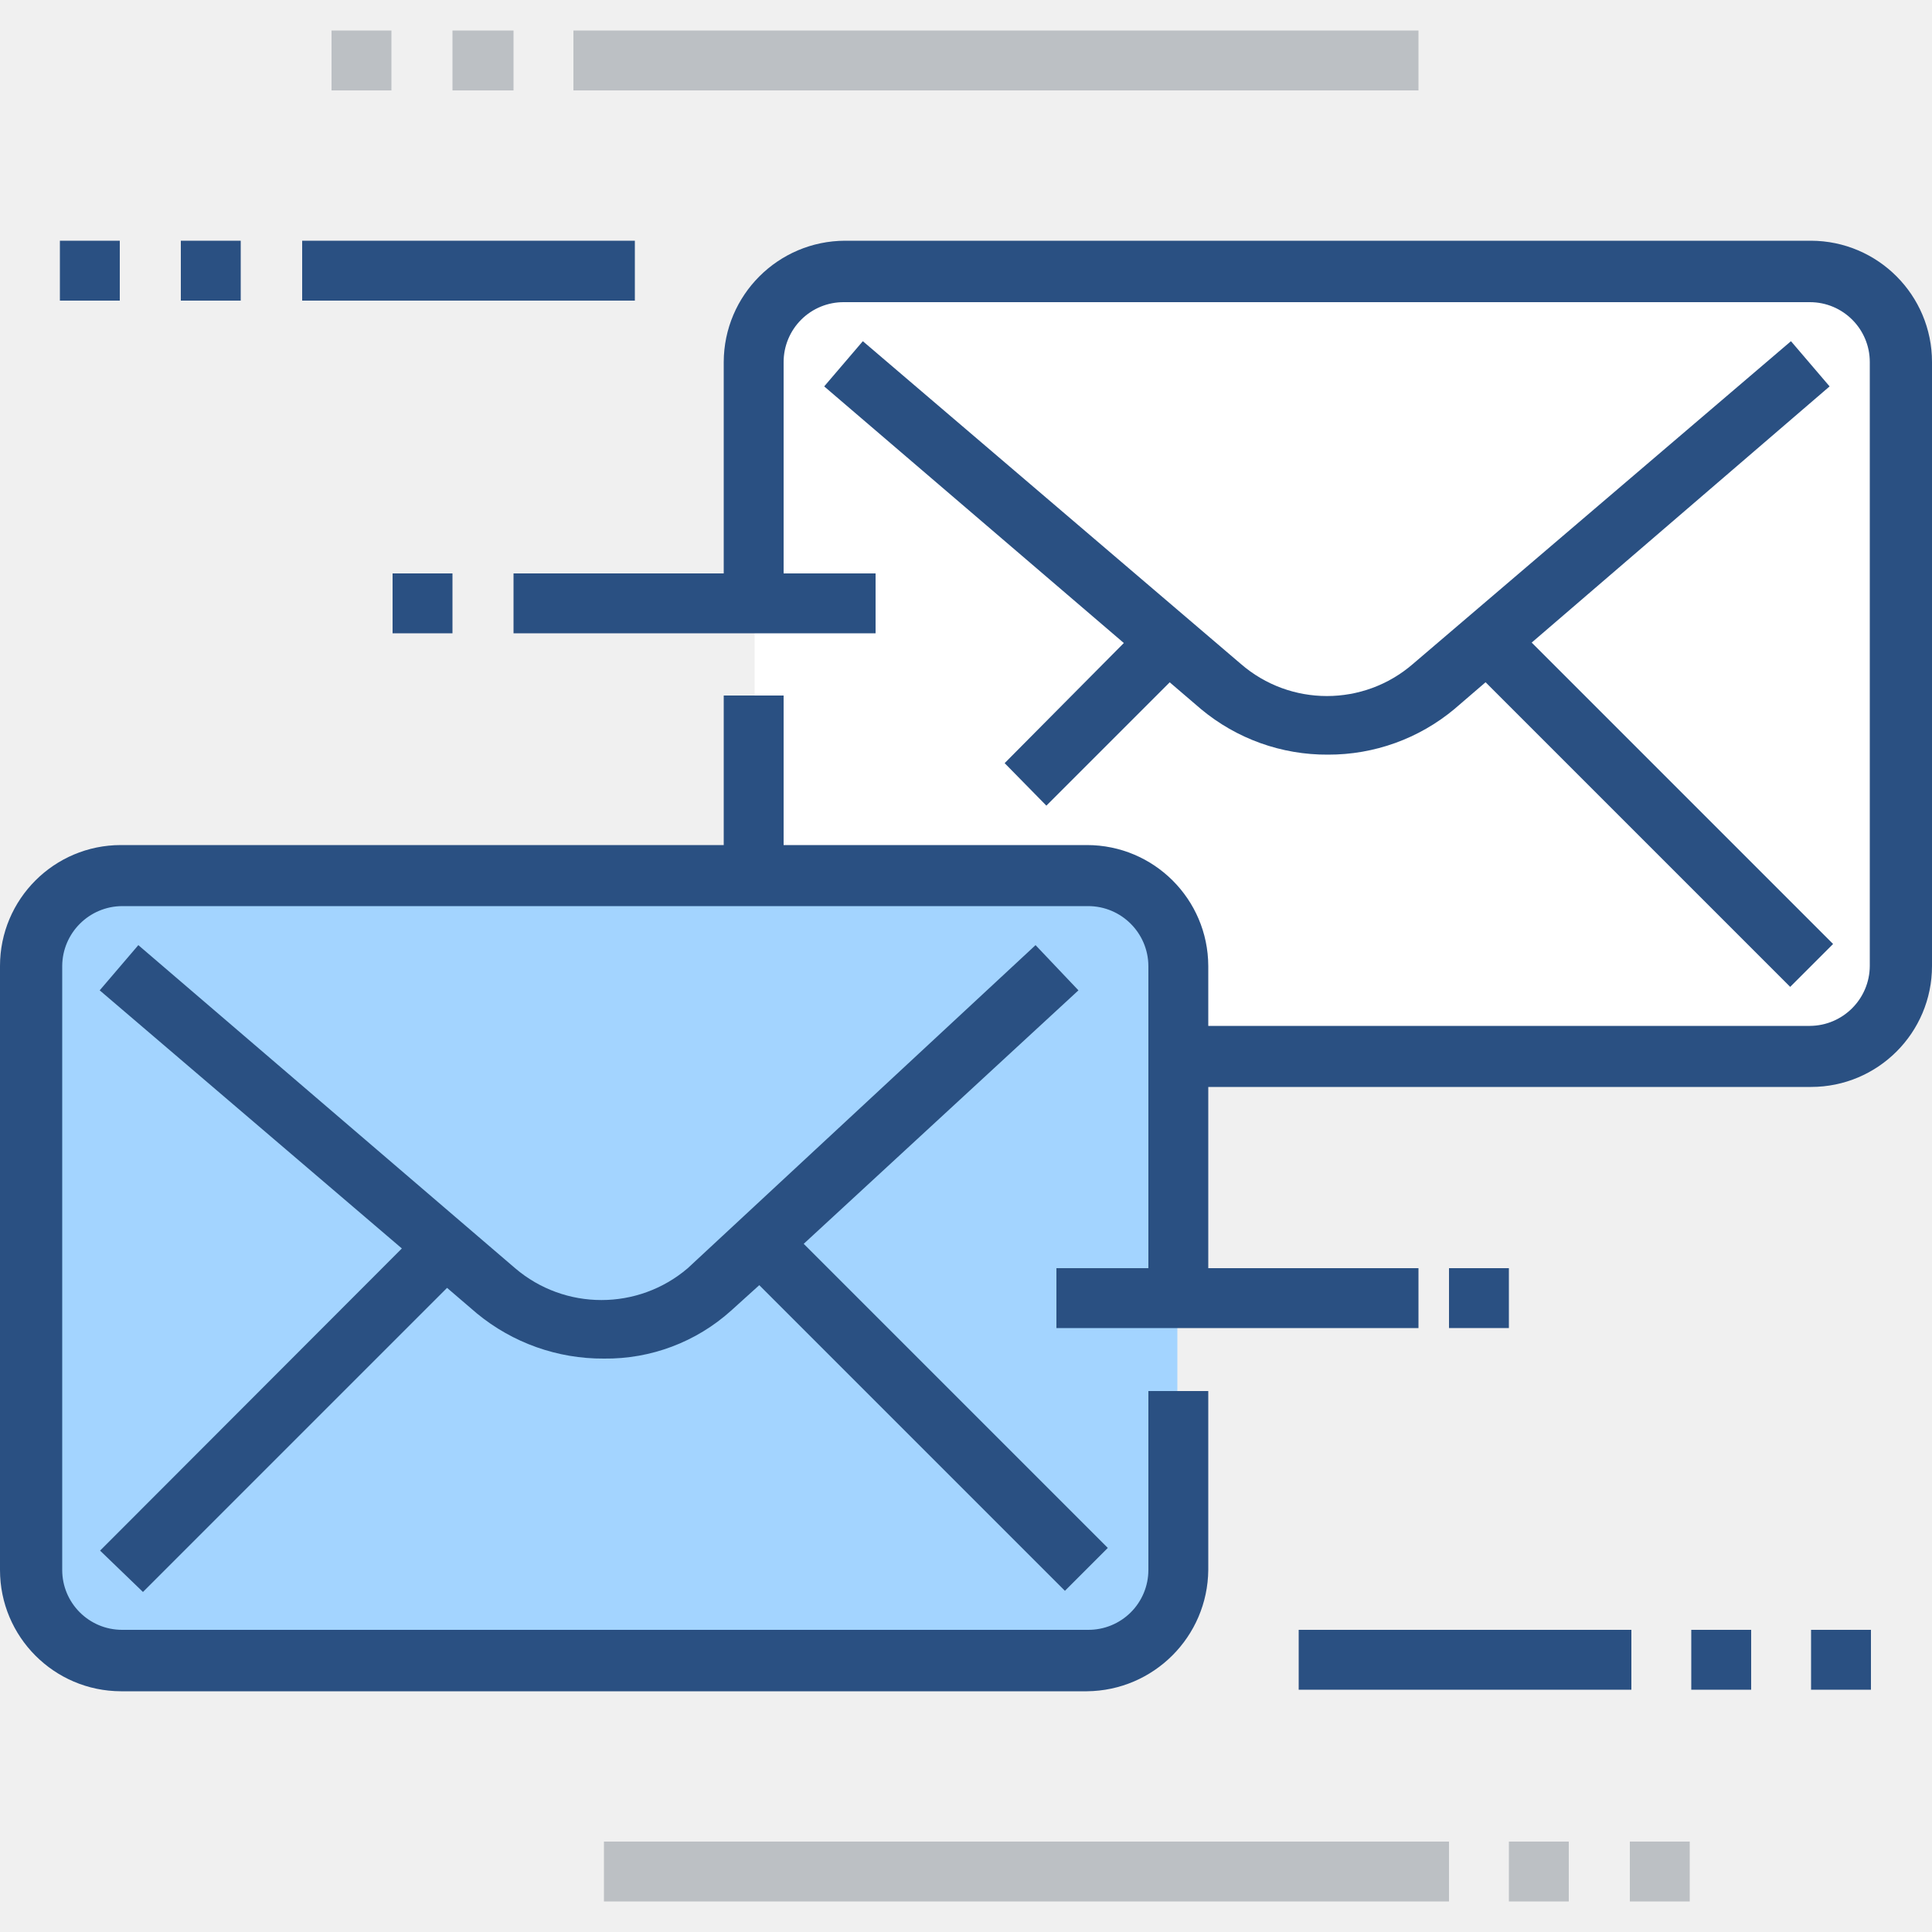
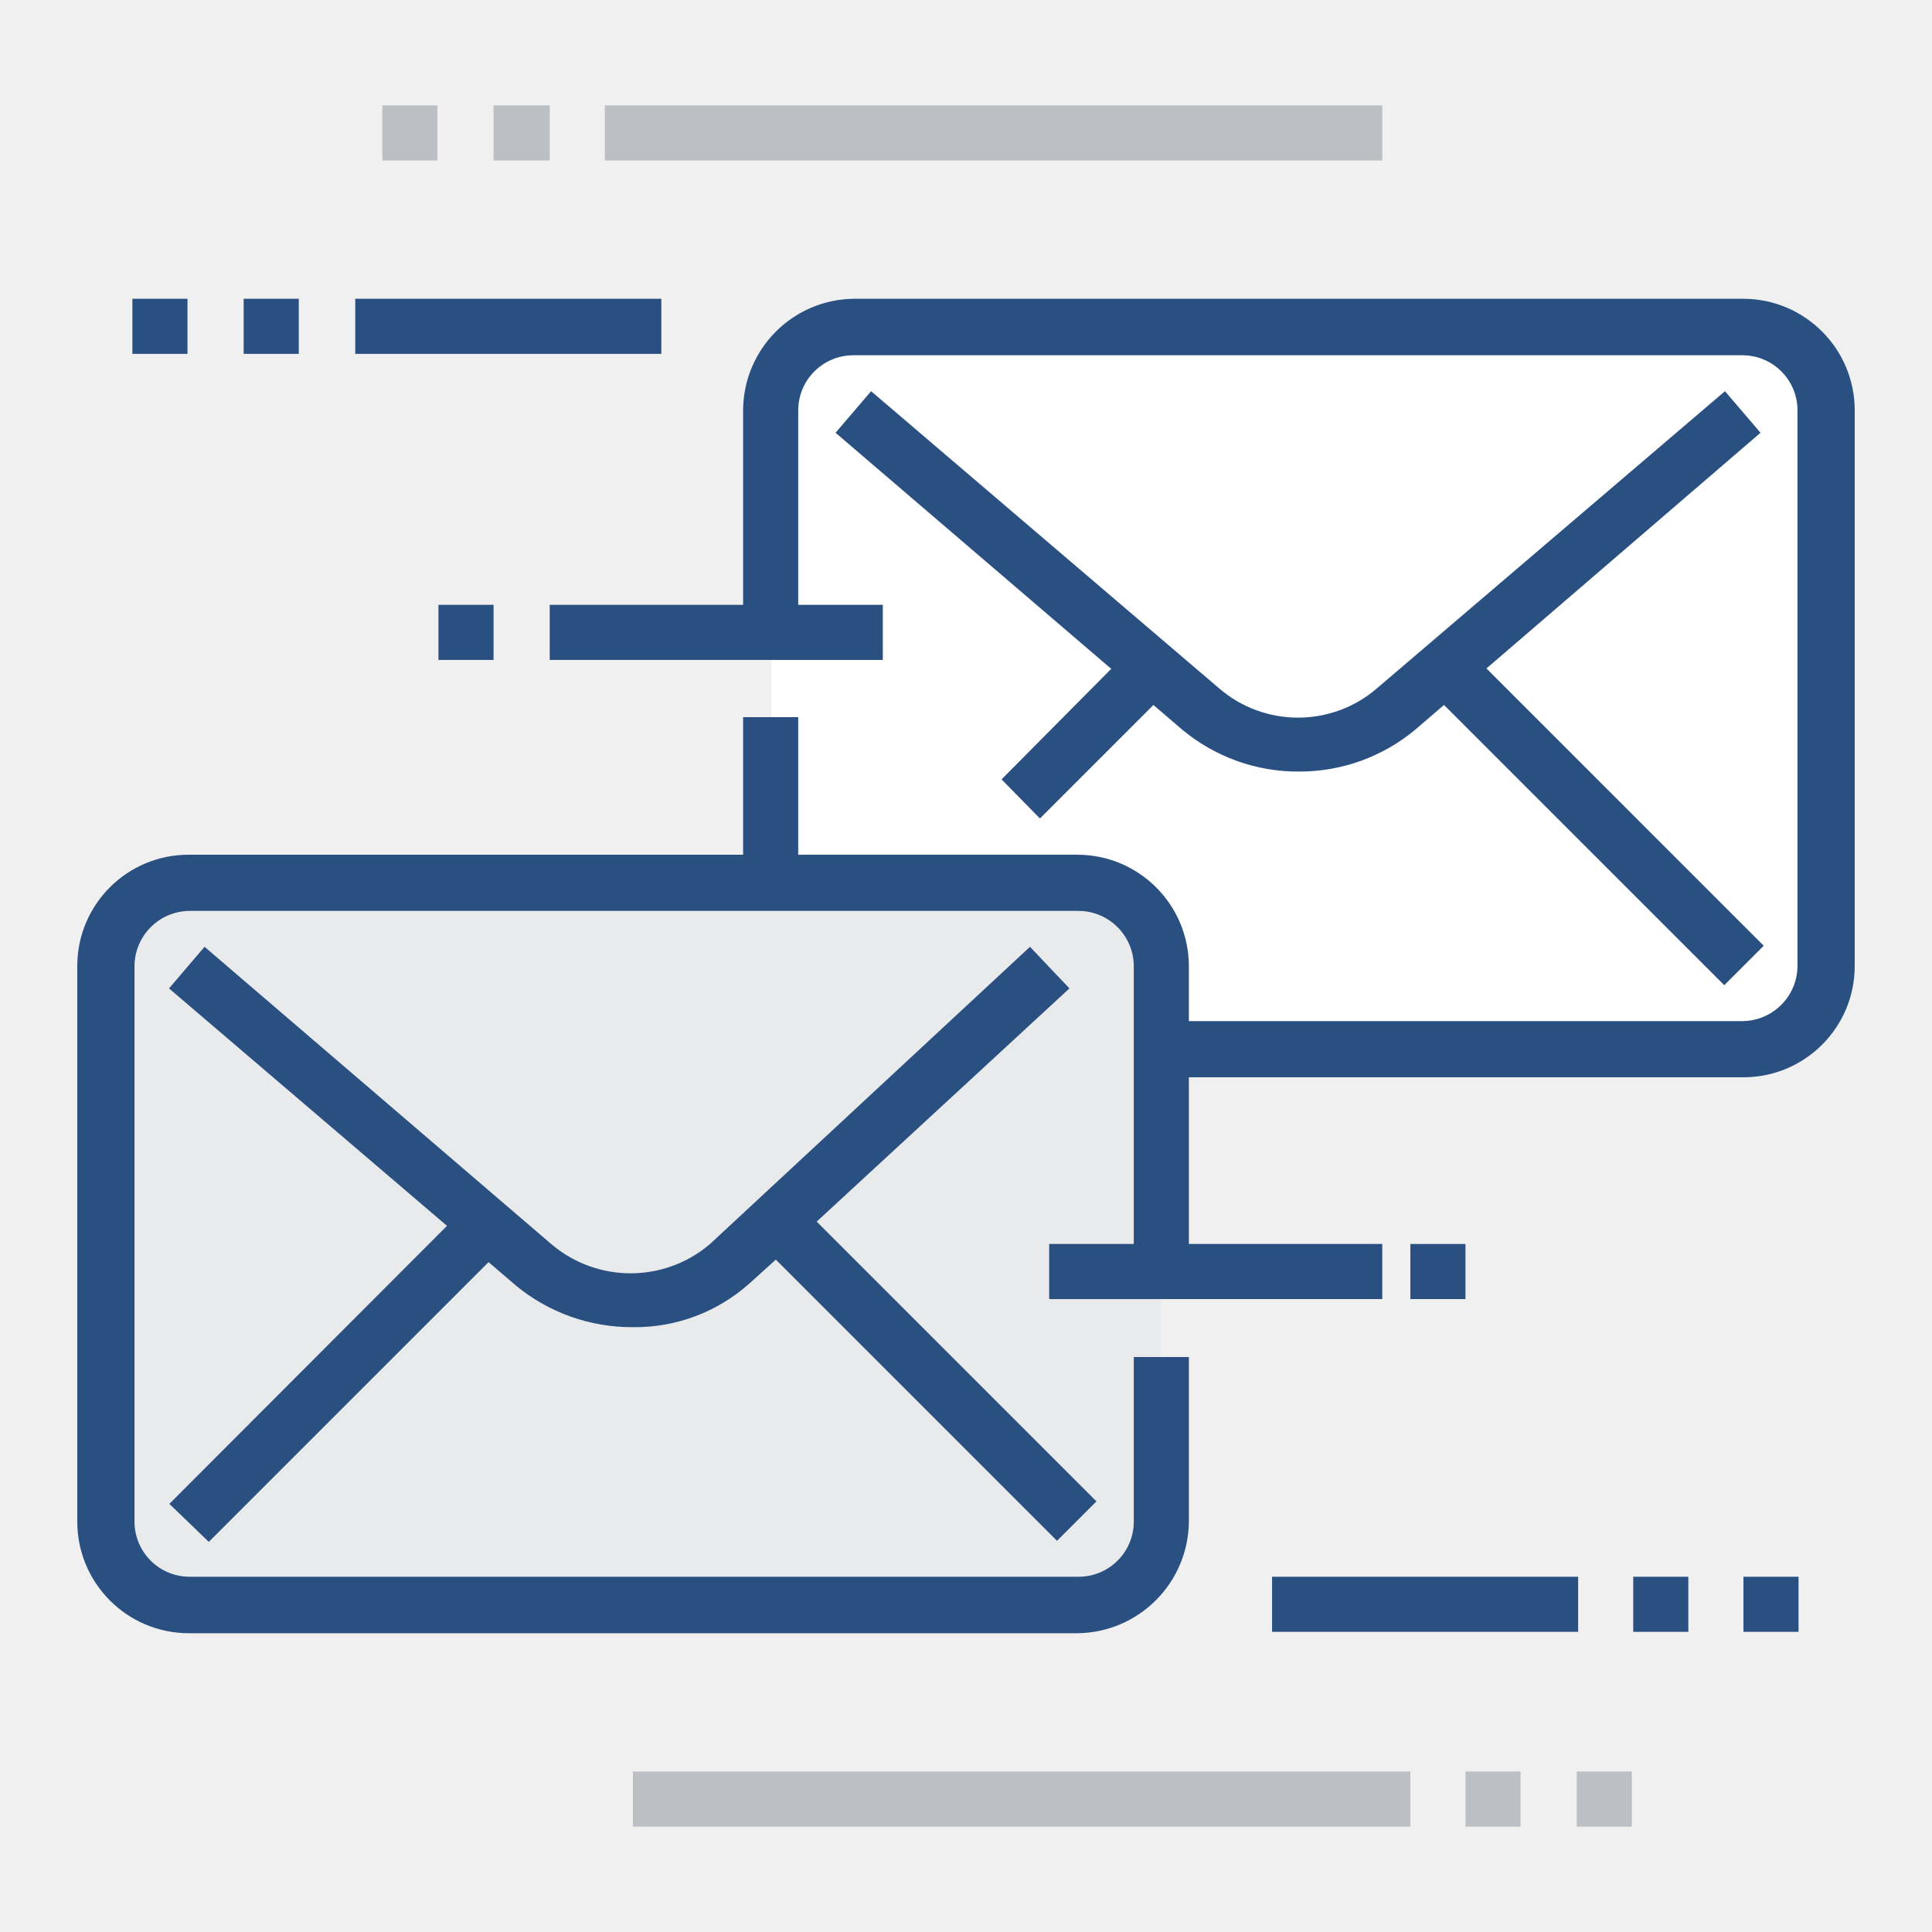
- <svg xmlns="http://www.w3.org/2000/svg" viewBox="0 0 50 50">
-   <defs>
-     <style>.cls-1{fill:#fff;}.cls-2{fill:#2a5082;}.cls-3{fill:#a3d4ff;}.cls-4{fill:#bcc0c4;}</style>
-   </defs>
-   <path class="cls-1" d="M46.87,7h-25a2.29,2.29,0,0,0-2.34,2.34V25a2.29,2.29,0,0,0,2.34,2.34h25A2.29,2.29,0,0,0,49.21,25V9.37A2.29,2.29,0,0,0,46.87,7Z" />
-   <path class="cls-2" d="M46.87,28.13h-25A3.14,3.14,0,0,1,18.73,25V18h1.55v7a1.56,1.56,0,0,0,1.56,1.55h25A1.56,1.56,0,0,0,48.39,25V9.37a1.55,1.55,0,0,0-1.55-1.55h-25a1.55,1.55,0,0,0-1.56,1.55v6.26H18.73V9.37a3.15,3.15,0,0,1,3.14-3.14h25A3.14,3.14,0,0,1,50,9.37V25a3.13,3.13,0,0,1-3.13,3.13Z" />
-   <path class="cls-2" d="M34.37,19.53a5.08,5.08,0,0,1-3.29-1.18L21.33,10l1-1.17,9.78,8.35a3.4,3.4,0,0,0,4.46,0l9.78-8.35,1,1.17-9.71,8.35A5.08,5.08,0,0,1,34.37,19.53Z" />
-   <path class="cls-2" d="M37.72,16.93l1.11-1.11,8.61,8.61-1.11,1.11ZM26,19.75l3.9-3.93L31,16.93l-3.92,3.92Z" />
-   <path class="cls-3" d="M28.13,22.66h-25A2.29,2.29,0,0,0,.79,25V40.63A2.29,2.29,0,0,0,3.13,43h25a2.29,2.29,0,0,0,2.34-2.34V25A2.29,2.29,0,0,0,28.13,22.66Z" />
-   <path class="cls-2" d="M29.72,40.63a1.55,1.55,0,0,1-1.56,1.55h-25a1.55,1.55,0,0,1-1.55-1.55V25a1.56,1.56,0,0,1,1.55-1.55h25A1.56,1.56,0,0,1,29.72,25v7.82H27.34v1.55h9.37V32.82H31.27V25a3.14,3.14,0,0,0-3.14-3.13h-25A3.13,3.13,0,0,0,0,25V40.63a3.14,3.14,0,0,0,3.13,3.14h25a3.17,3.17,0,0,0,3.14-3.14V36H29.72Z" />
-   <path class="cls-2" d="M3.7,41.2l7.87-7.87.77.66a5.12,5.12,0,0,0,3.29,1.17,4.83,4.83,0,0,0,3.29-1.24l.73-.66,7.91,7.91,1.11-1.11L20.8,32.19l7.11-6.56L26.8,24.46l-9,8.36a3.44,3.44,0,0,1-4.47,0L3.58,24.46l-1,1.17,7.82,6.68L2.59,40.13Z" />
-   <rect class="cls-2" x="13.29" y="14.84" width="9.37" height="1.55" />
-   <rect class="cls-2" x="10.16" y="14.84" width="1.55" height="1.55" />
-   <rect class="cls-2" x="4.68" y="6.23" width="1.55" height="1.55" />
-   <rect class="cls-2" x="7.82" y="6.23" width="8.61" height="1.55" />
-   <rect class="cls-2" x="43.77" y="42.18" width="1.55" height="1.55" />
-   <rect class="cls-2" x="1.55" y="6.23" width="1.55" height="1.55" />
-   <rect class="cls-2" x="33.61" y="42.18" width="8.61" height="1.55" />
-   <rect class="cls-2" x="46.87" y="42.18" width="1.55" height="1.55" />
-   <path class="cls-4" d="M15.63,47.66H37.5v1.55H15.63Zm23.42,0H40.6v1.55H39.05Zm3.13,0h1.55v1.55H42.18ZM14.84.79H36.71V2.34H14.84Zm-3.13,0h1.58V2.34H11.71ZM8.58.79h1.55V2.34H8.58Z" />
-   <path class="cls-2" d="M37.5,32.82h1.55v1.55H37.5Z" />
+ <svg xmlns="http://www.w3.org/2000/svg" width="50px" height="50px" viewBox="0 0 50 50" version="1.1">
+   <g id="Page-2" stroke="none" stroke-width="1" fill="none" fill-rule="evenodd">
+     <g id="icon" transform="translate(-333, -716)" fill-rule="nonzero">
+       <g id="Group-Copy-26" transform="translate(333, 716)">
+         <g id="Group-2">
+           <g id="email_1" transform="translate(2, 2)">
+             <path d="M43.12,6.44 L20.12,6.44 C19.546,6.427 18.991,6.65 18.584,7.057 C18.178,7.463 17.955,8.018 17.968,8.593 L17.968,23 C17.955,23.575 18.178,24.13 18.584,24.536 C18.991,24.943 19.546,25.165 20.12,25.153 L43.12,25.153 C43.695,25.165 44.25,24.943 44.657,24.536 C45.063,24.13 45.286,23.575 45.273,23 L45.273,8.62 C45.294,8.041 45.074,7.479 44.667,7.066 C44.26,6.653 43.7,6.427 43.12,6.44 Z" id="Path" fill="#FFFFFF" />
+             <path d="M43.12,25.88 L20.12,25.88 C18.529,25.88 17.237,24.592 17.232,23 L17.232,16.56 L18.658,16.56 L18.658,23 C18.663,23.789 19.304,24.426 20.093,24.426 L43.093,24.426 C43.878,24.421 44.514,23.785 44.519,23 L44.519,8.62 C44.519,7.833 43.88,7.194 43.093,7.194 L20.093,7.194 C19.713,7.192 19.348,7.341 19.079,7.609 C18.809,7.876 18.658,8.241 18.658,8.62 L18.658,14.38 L17.232,14.38 L17.232,8.62 C17.237,7.027 18.527,5.737 20.12,5.732 L43.12,5.732 C44.712,5.737 46,7.029 46,8.62 L46,23 C46,24.59 44.711,25.88 43.12,25.88 Z" id="Path" fill="#2A5082" />
+             <path d="M31.62,17.968 C30.515,17.975 29.442,17.59 28.594,16.882 L19.624,9.2 L20.544,8.124 L29.541,15.806 C30.718,16.828 32.468,16.828 33.644,15.806 L42.642,8.124 L43.562,9.2 L34.629,16.882 C33.785,17.586 32.72,17.971 31.62,17.968 Z" id="Path" fill="#2A5082" />
+             <path d="M34.702,15.576 L35.724,14.554 L43.645,22.476 L42.624,23.497 L34.702,15.576 Z M23.92,18.17 L27.508,14.554 L28.52,15.576 L24.914,19.182 L23.92,18.17 Z" id="Shape" fill="#2A5082" />
+             <path d="M25.88,20.847 L2.88,20.847 C2.305,20.835 1.75,21.057 1.343,21.464 C0.937,21.87 0.714,22.425 0.727,23 L0.727,37.38 C0.706,37.959 0.926,38.521 1.333,38.934 C1.74,39.347 2.3,39.573 2.88,39.56 L25.88,39.56 C26.454,39.573 27.009,39.35 27.416,38.943 C27.822,38.537 28.045,37.982 28.032,37.407 L28.032,23 C28.045,22.425 27.822,21.87 27.416,21.464 C27.009,21.057 26.454,20.835 25.88,20.847 Z" id="Path" fill="#E9EAEB" />
+             <path d="M27.342,37.38 C27.342,37.759 27.191,38.124 26.921,38.391 C26.652,38.659 26.287,38.808 25.907,38.806 L2.907,38.806 C2.12,38.806 1.481,38.167 1.481,37.38 L1.481,23 C1.486,22.215 2.122,21.579 2.907,21.574 L25.907,21.574 C26.696,21.574 27.337,22.211 27.342,23 L27.342,30.194 L25.153,30.194 L25.153,31.62 L33.773,31.62 L33.773,30.194 L28.768,30.194 L28.768,23 C28.763,21.408 27.471,20.12 25.88,20.12 L2.88,20.12 C1.289,20.12 0,21.41 0,23 L0,37.38 C0,38.971 1.288,40.263 2.88,40.268 L25.88,40.268 C27.469,40.253 28.753,38.969 28.768,37.38 L28.768,33.12 L27.342,33.12 L27.342,37.38 Z" id="Path" fill="#2A5082" />
+             <path d="M3.404,37.904 L10.644,30.664 L11.353,31.271 C12.204,31.973 13.276,32.354 14.38,32.347 C15.496,32.361 16.577,31.953 17.406,31.206 L18.078,30.599 L25.355,37.876 L26.376,36.855 L19.136,29.615 L25.677,23.58 L24.656,22.503 L16.376,30.194 C15.192,31.206 13.448,31.206 12.264,30.194 L3.294,22.503 L2.374,23.58 L9.568,29.725 L2.383,36.92 L3.404,37.904 Z" id="Path" fill="#2A5082" />
+             <rect id="Rectangle" fill="#2A5082" x="12.227" y="13.653" width="8.62" height="1.426" />
+             <rect id="Rectangle" fill="#2A5082" x="9.347" y="13.653" width="1.426" height="1.426" />
+             <rect id="Rectangle" fill="#2A5082" x="4.306" y="5.732" width="1.426" height="1.426" />
+             <rect id="Rectangle" fill="#2A5082" x="7.194" y="5.732" width="7.921" height="1.426" />
+             <rect id="Rectangle" fill="#2A5082" x="40.268" y="38.806" width="1.426" height="1.426" />
+             <rect id="Rectangle" fill="#2A5082" x="1.426" y="5.732" width="1.426" height="1.426" />
+             <rect id="Rectangle" fill="#2A5082" x="30.921" y="38.806" width="7.921" height="1.426" />
+             <rect id="Rectangle" fill="#2A5082" x="43.12" y="38.806" width="1.426" height="1.426" />
+             <path d="M14.38,43.847 L34.5,43.847 L34.5,45.273 L14.38,45.273 L14.38,43.847 Z M35.926,43.847 L37.352,43.847 L37.352,45.273 L35.926,45.273 L35.926,43.847 Z M38.806,43.847 L40.232,43.847 L40.232,45.273 L38.806,45.273 L38.806,43.847 Z M13.653,0.727 L33.773,0.727 L33.773,2.153 L13.653,2.153 L13.653,0.727 Z M10.773,0.727 L12.227,0.727 L12.227,2.153 L10.773,2.153 L10.773,0.727 Z M7.894,0.727 L9.32,0.727 L9.32,2.153 L7.894,2.153 L7.894,0.727 Z" id="Shape" fill="#BCC0C4" />
+             <polygon id="Path" fill="#2A5082" points="34.5 30.194 35.926 30.194 35.926 31.62 34.5 31.62" />
+           </g>
+         </g>
+       </g>
+     </g>
+   </g>
</svg>
